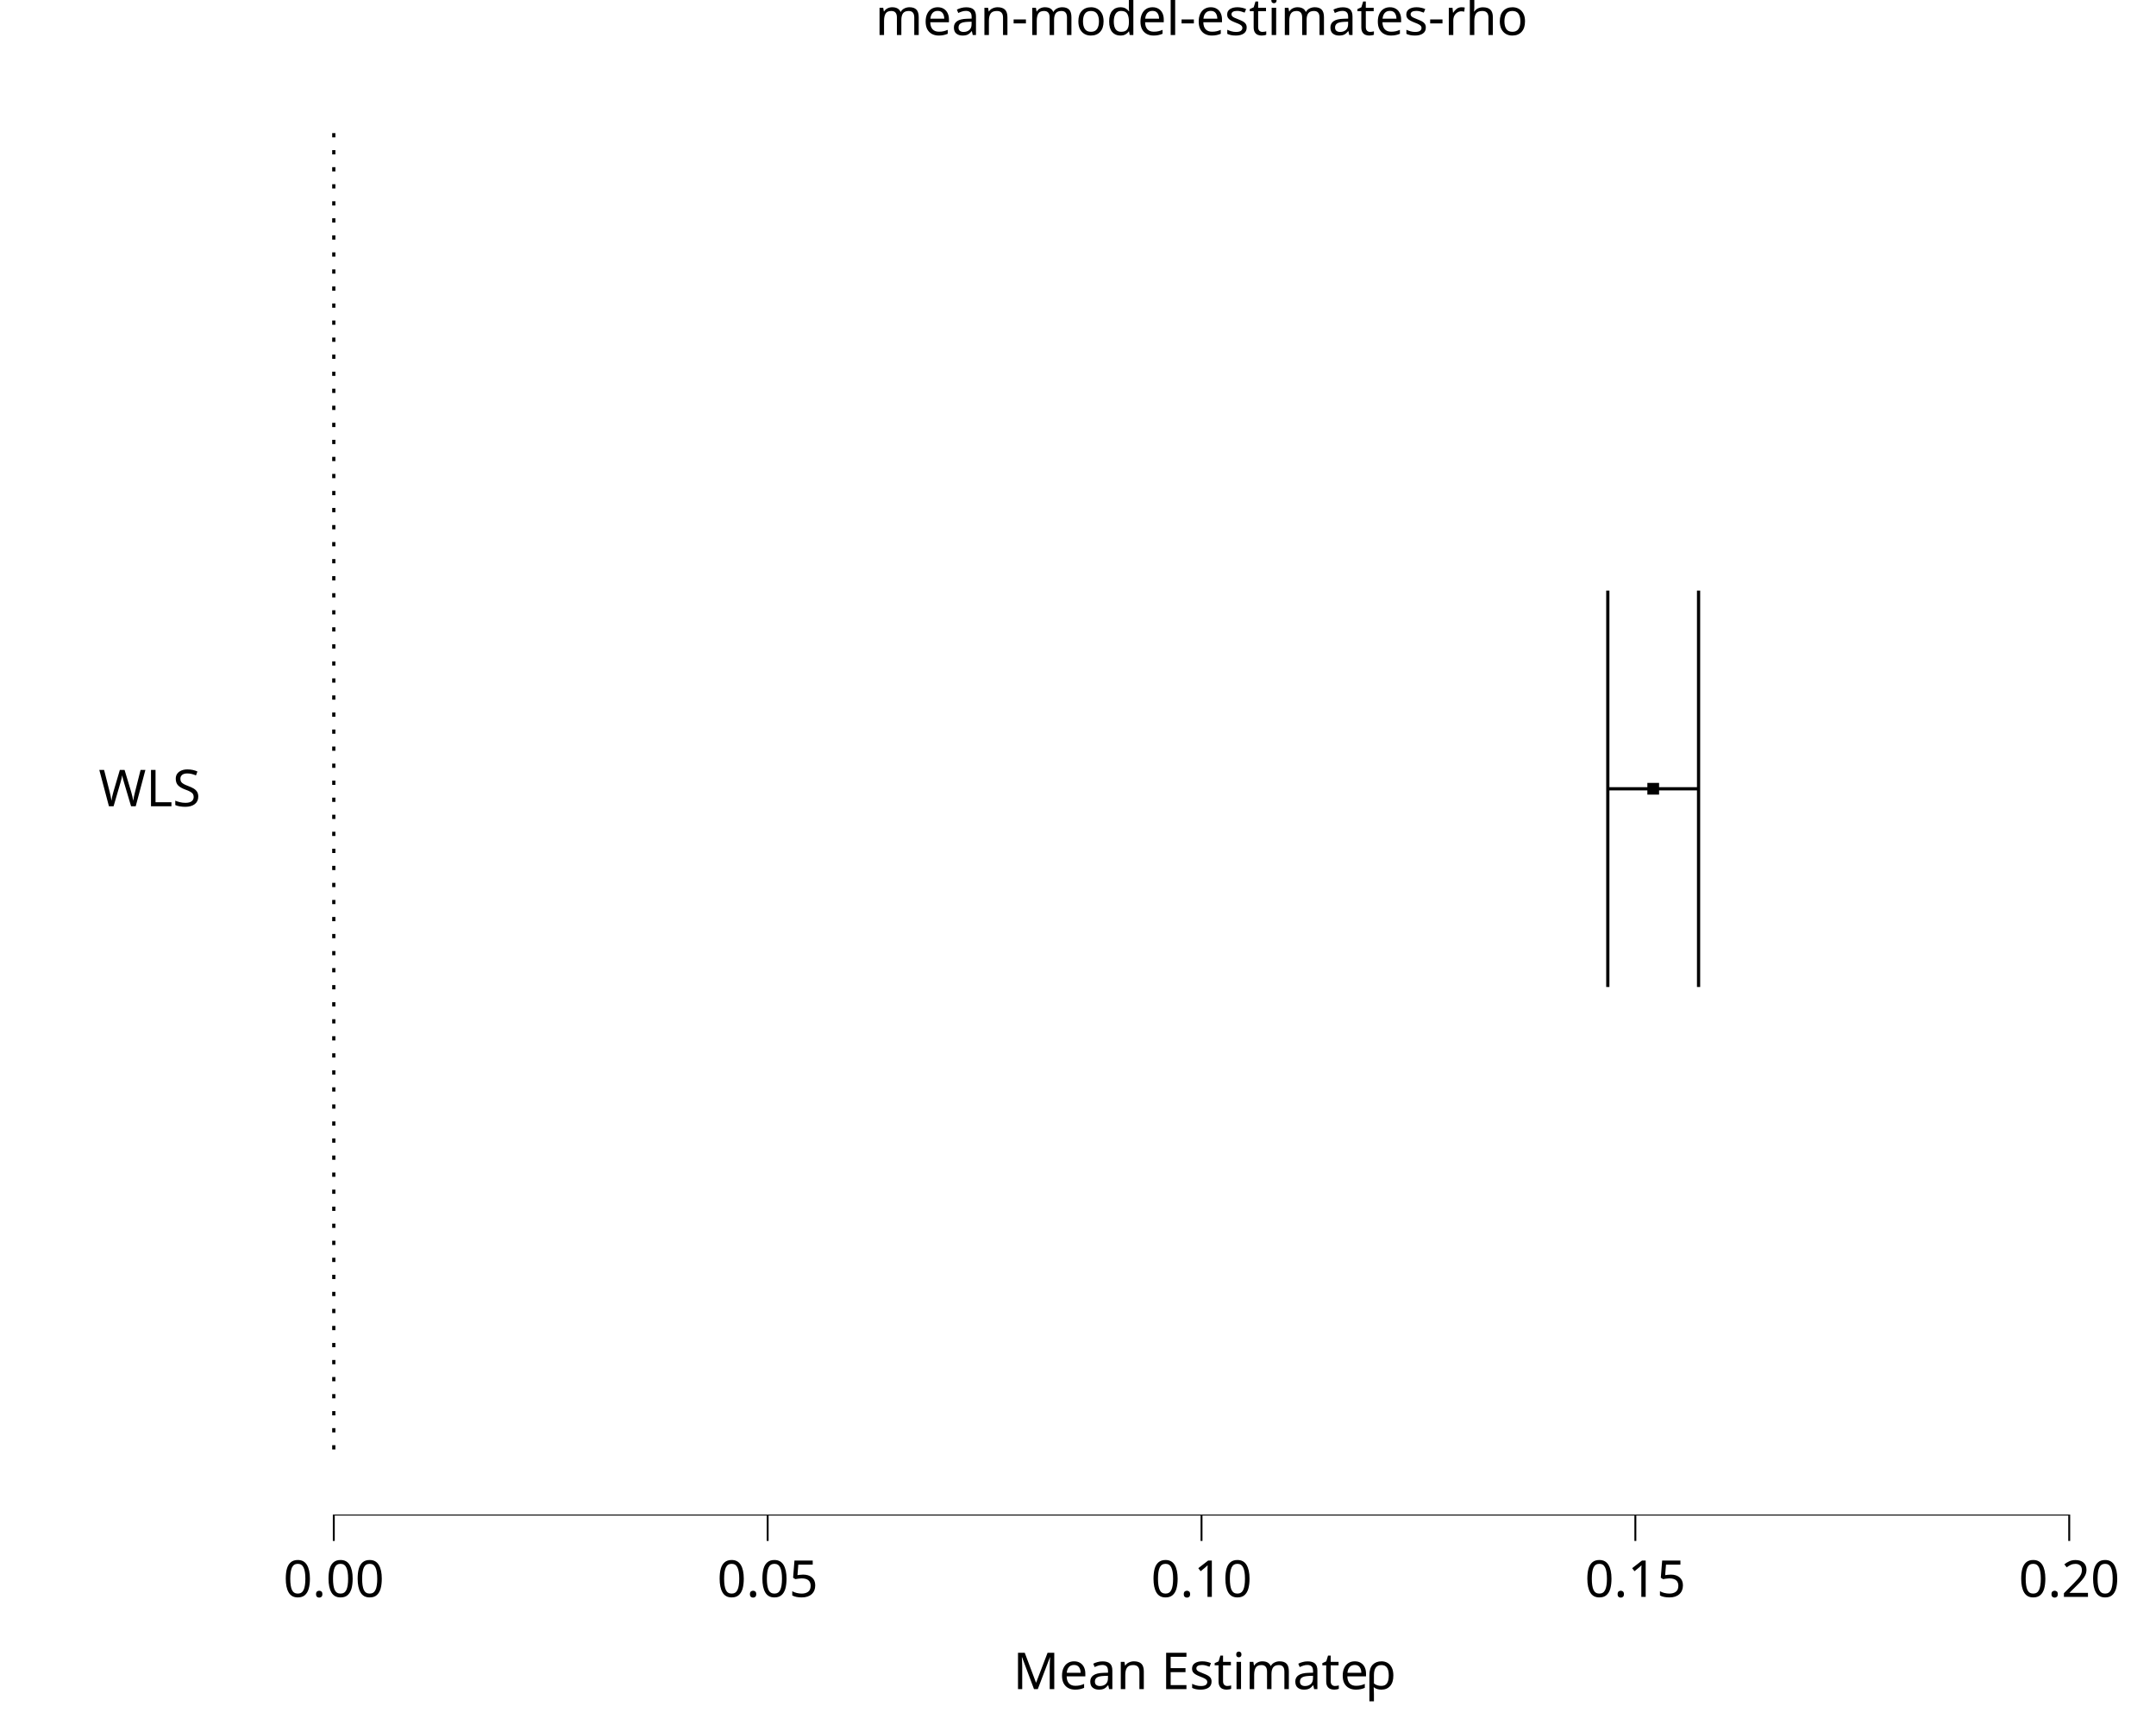
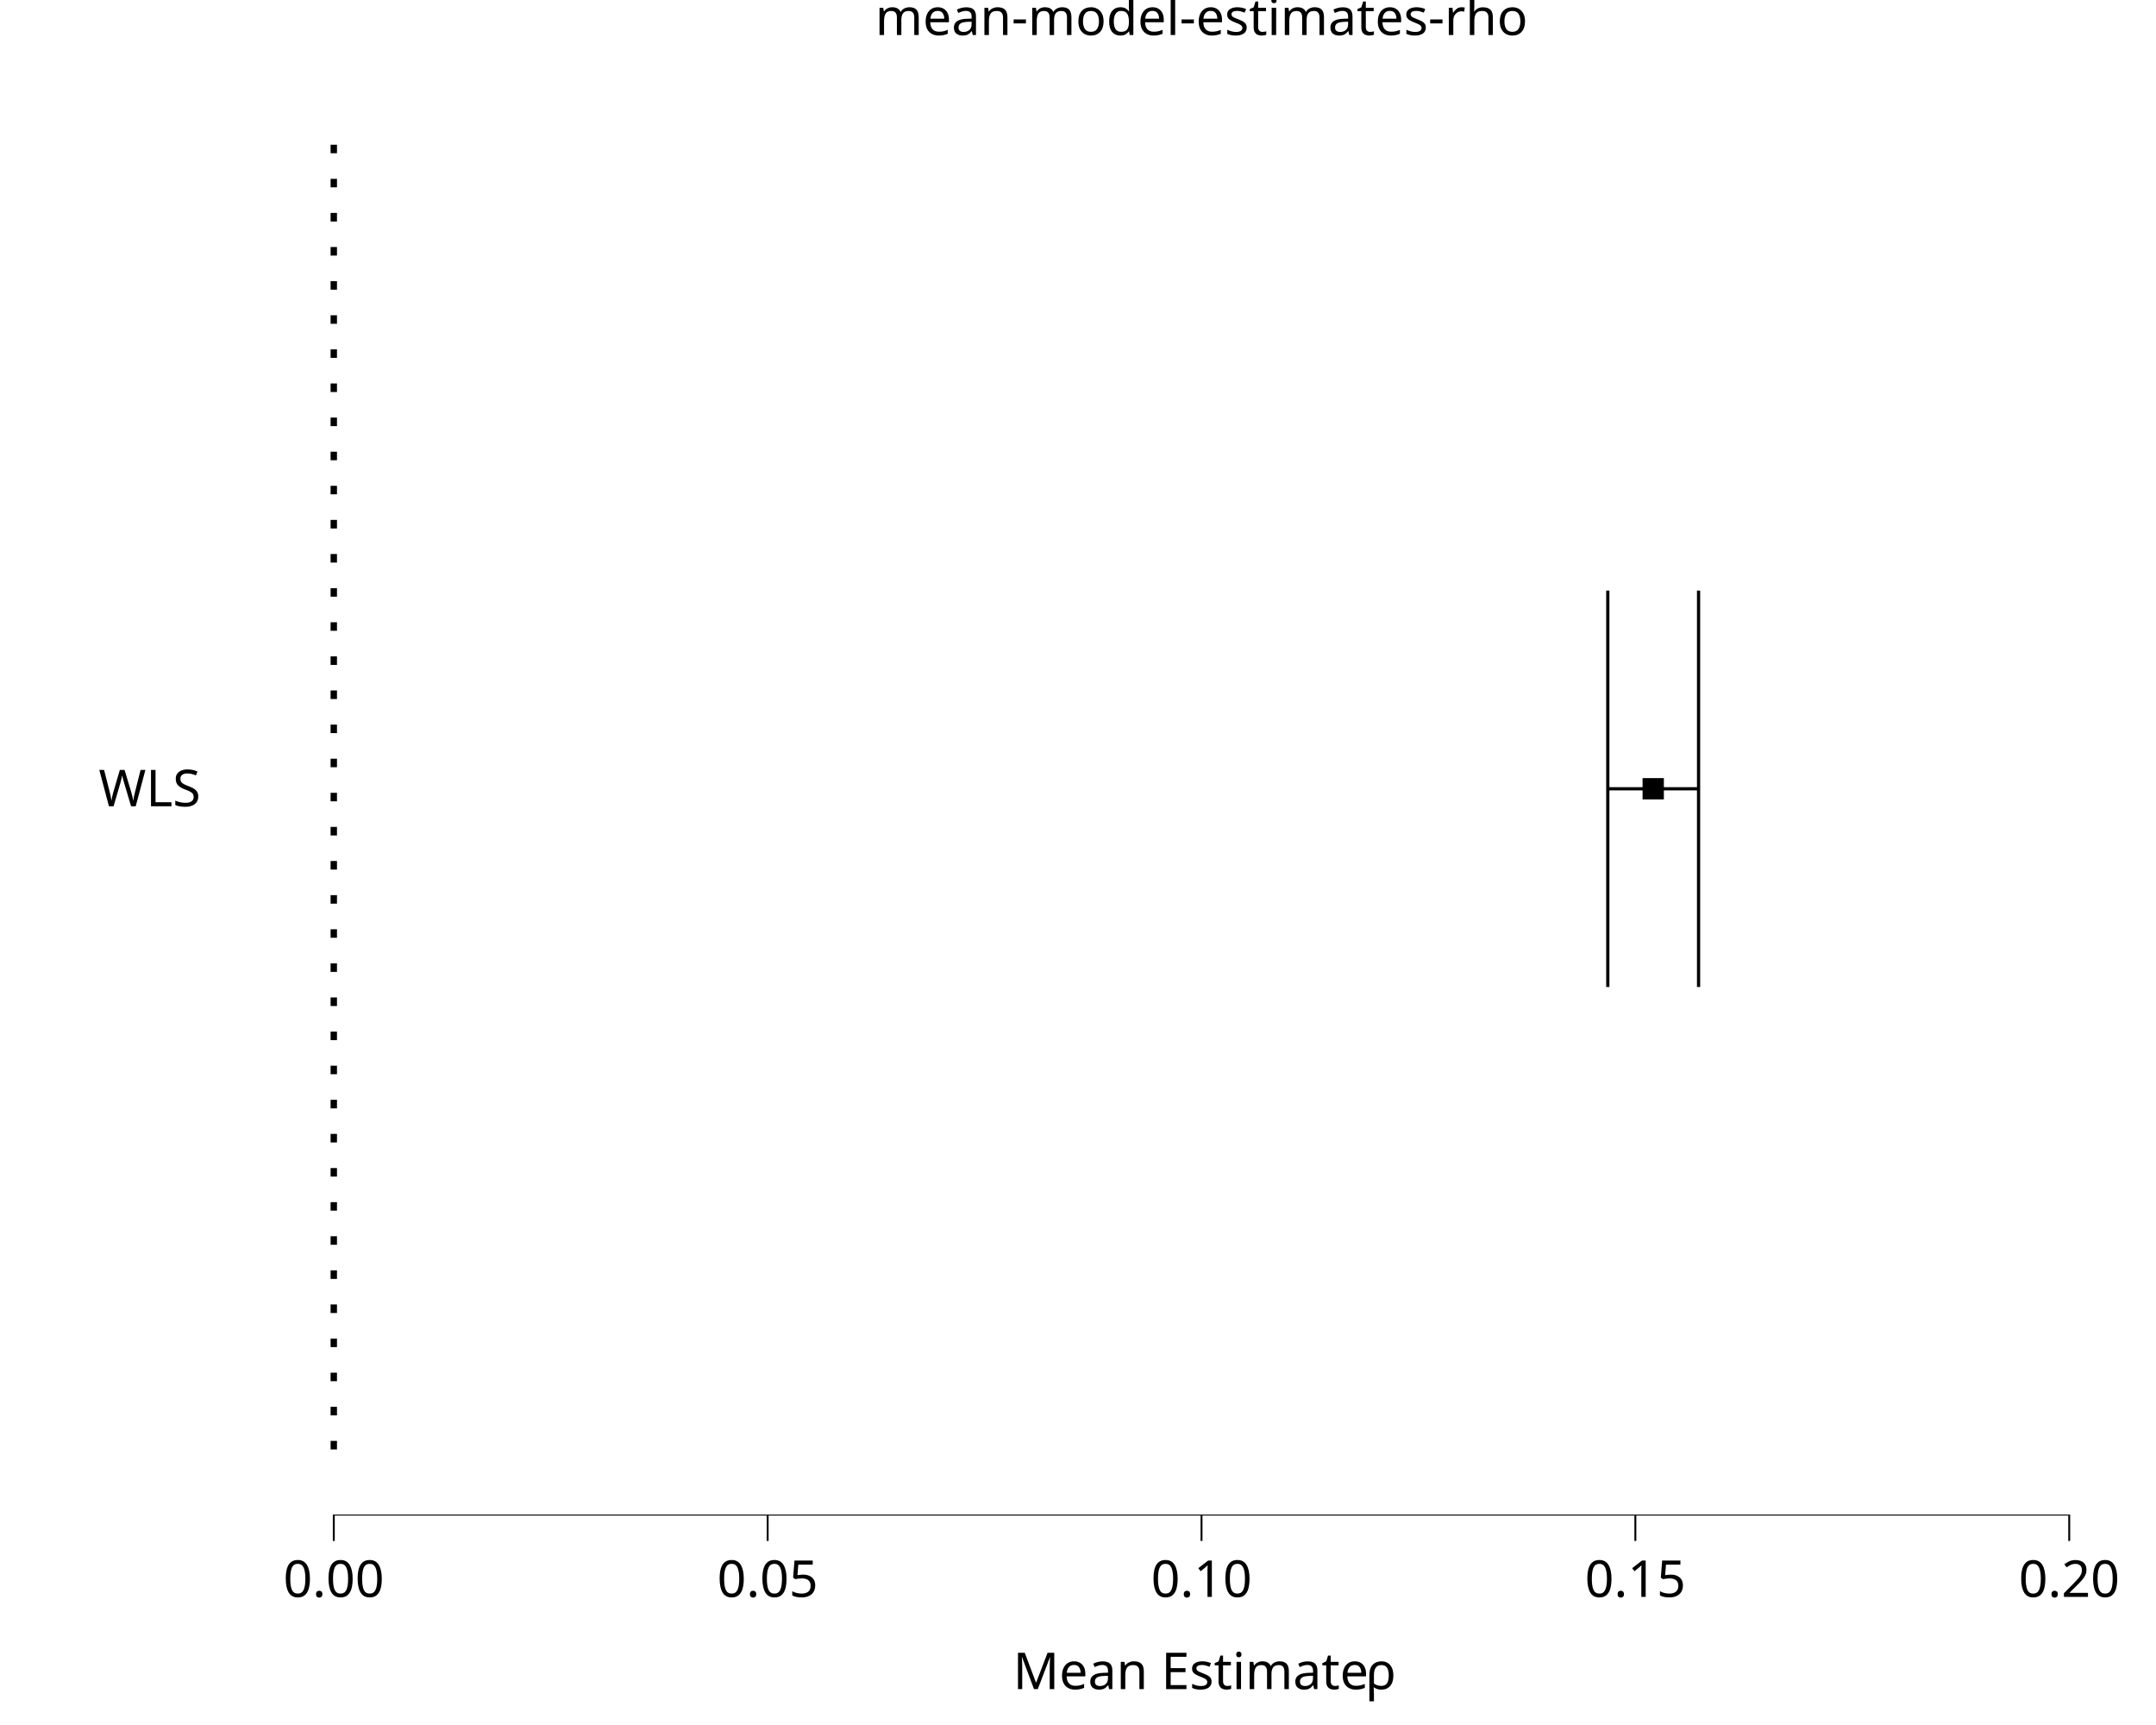
<svg xmlns="http://www.w3.org/2000/svg" class="svglite" data-engine-version="2.0" width="720.00pt" height="576.00pt" viewBox="0 0 720.00 576.00">
  <defs>
    <style type="text/css">
    .svglite line, .svglite polyline, .svglite polygon, .svglite path, .svglite rect, .svglite circle {
      fill: none;
      stroke: #000000;
      stroke-linecap: round;
      stroke-linejoin: round;
      stroke-miterlimit: 10.00;
    }
  </style>
  </defs>
  <rect width="100%" height="100%" style="stroke: none; fill: #FFFFFF;" />
  <defs>
    <clipPath id="cpMC4wMHw3MjAuMDB8MC4wMHw1NzYuMDA=">
      <rect x="0.00" y="0.00" width="720.00" height="576.00" />
    </clipPath>
  </defs>
  <g clip-path="url(#cpMC4wMHw3MjAuMDB8MC4wMHw1NzYuMDA=)">
    <rect x="-0" y="0.00" width="720.00" height="576.00" style="stroke-width: 10.67; stroke: none;" />
  </g>
  <defs>
    <clipPath id="cpODIuNDl8NzIwLjAwfDIwLjcxfDUwNi4wNQ==">
      <rect x="82.49" y="20.71" width="637.51" height="485.34" />
    </clipPath>
  </defs>
  <g clip-path="url(#cpODIuNDl8NzIwLjAwfDIwLjcxfDUwNi4wNQ==)">
    <rect x="82.49" y="20.71" width="637.51" height="485.34" style="stroke-width: 10.67; stroke: none;" />
    <polyline points="567.24,329.56 567.24,197.20 " style="stroke-width: 1.07; stroke-linecap: butt;" />
    <polyline points="567.24,263.38 536.93,263.38 " style="stroke-width: 1.07; stroke-linecap: butt;" />
    <polyline points="536.93,329.56 536.93,197.20 " style="stroke-width: 1.07; stroke-linecap: butt;" />
-     <polygon points="550.14,265.33 554.05,265.33 554.05,261.42 550.14,261.42 " style="stroke-width: 0.71; stroke: none; fill: #000000;" />
-     <polyline points="111.47,483.99 111.47,42.77 " style="stroke-width: 1.07; stroke-dasharray: 1.42,4.27; stroke-linecap: butt;" />
+     <polygon points="548.54,266.93 555.65,266.93 555.65,259.82 548.54,259.82 " style="stroke-width: 0.71; stroke: none; fill: #000000;" />
+     <polyline points="111.47,483.99 111.47,42.77 " style="stroke-width: 2.13; stroke-dasharray: 2.85,8.54; stroke-linecap: butt;" />
    <line x1="111.15" y1="506.05" x2="691.34" y2="506.05" style="stroke-width: 0.64; stroke-linecap: butt;" />
    <rect x="82.49" y="20.71" width="637.51" height="485.34" style="stroke-width: 0.00; stroke: none;" />
  </g>
  <g clip-path="url(#cpMC4wMHw3MjAuMDB8MC4wMHw1NzYuMDA=)">
    <polyline points="82.49,506.05 82.49,20.71 " style="stroke-width: 0.00; stroke: none; stroke-linecap: butt;" />
    <text x="67.01" y="269.23" text-anchor="end" style="font-size: 17.00px; font-family: sans;" textLength="36.84px" lengthAdjust="spacingAndGlyphs">WLS</text>
    <polyline points="82.49,506.05 720.00,506.05 " style="stroke-width: 0.00; stroke: none; stroke-linecap: butt;" />
    <polyline points="111.47,514.55 111.47,506.05 " style="stroke-width: 0.64; stroke-linecap: butt;" />
    <polyline points="256.36,514.55 256.36,506.05 " style="stroke-width: 0.64; stroke-linecap: butt;" />
    <polyline points="401.25,514.55 401.25,506.05 " style="stroke-width: 0.64; stroke-linecap: butt;" />
    <polyline points="546.13,514.55 546.13,506.05 " style="stroke-width: 0.64; stroke-linecap: butt;" />
    <polyline points="691.02,514.55 691.02,506.05 " style="stroke-width: 0.64; stroke-linecap: butt;" />
    <text x="111.47" y="533.23" text-anchor="middle" style="font-size: 17.00px; font-family: sans;" textLength="33.09px" lengthAdjust="spacingAndGlyphs">0.00</text>
    <text x="256.36" y="533.23" text-anchor="middle" style="font-size: 17.00px; font-family: sans;" textLength="33.09px" lengthAdjust="spacingAndGlyphs">0.05</text>
    <text x="401.25" y="533.23" text-anchor="middle" style="font-size: 17.00px; font-family: sans;" textLength="33.09px" lengthAdjust="spacingAndGlyphs">0.10</text>
    <text x="546.13" y="533.23" text-anchor="middle" style="font-size: 17.00px; font-family: sans;" textLength="33.09px" lengthAdjust="spacingAndGlyphs">0.15</text>
    <text x="691.02" y="533.23" text-anchor="middle" style="font-size: 17.00px; font-family: sans;" textLength="33.09px" lengthAdjust="spacingAndGlyphs">0.20</text>
    <text x="338.31" y="564.02" style="font-size: 17.00px; font-family: sans;" textLength="113.40px" lengthAdjust="spacingAndGlyphs">Mean Estimate</text>
    <text x="451.72" y="564.02" style="font-size: 17.00px; font-family: sans;" textLength="4.25px" lengthAdjust="spacingAndGlyphs"> </text>
    <text x="455.97" y="564.02" style="font-size: 17.00px; font-family: sans;" textLength="8.21px" lengthAdjust="spacingAndGlyphs">ρ</text>
    <text x="401.25" y="11.70" text-anchor="middle" style="font-size: 17.00px; font-family: sans;" textLength="203.16px" lengthAdjust="spacingAndGlyphs">mean-model-estimates-rho</text>
  </g>
</svg>
